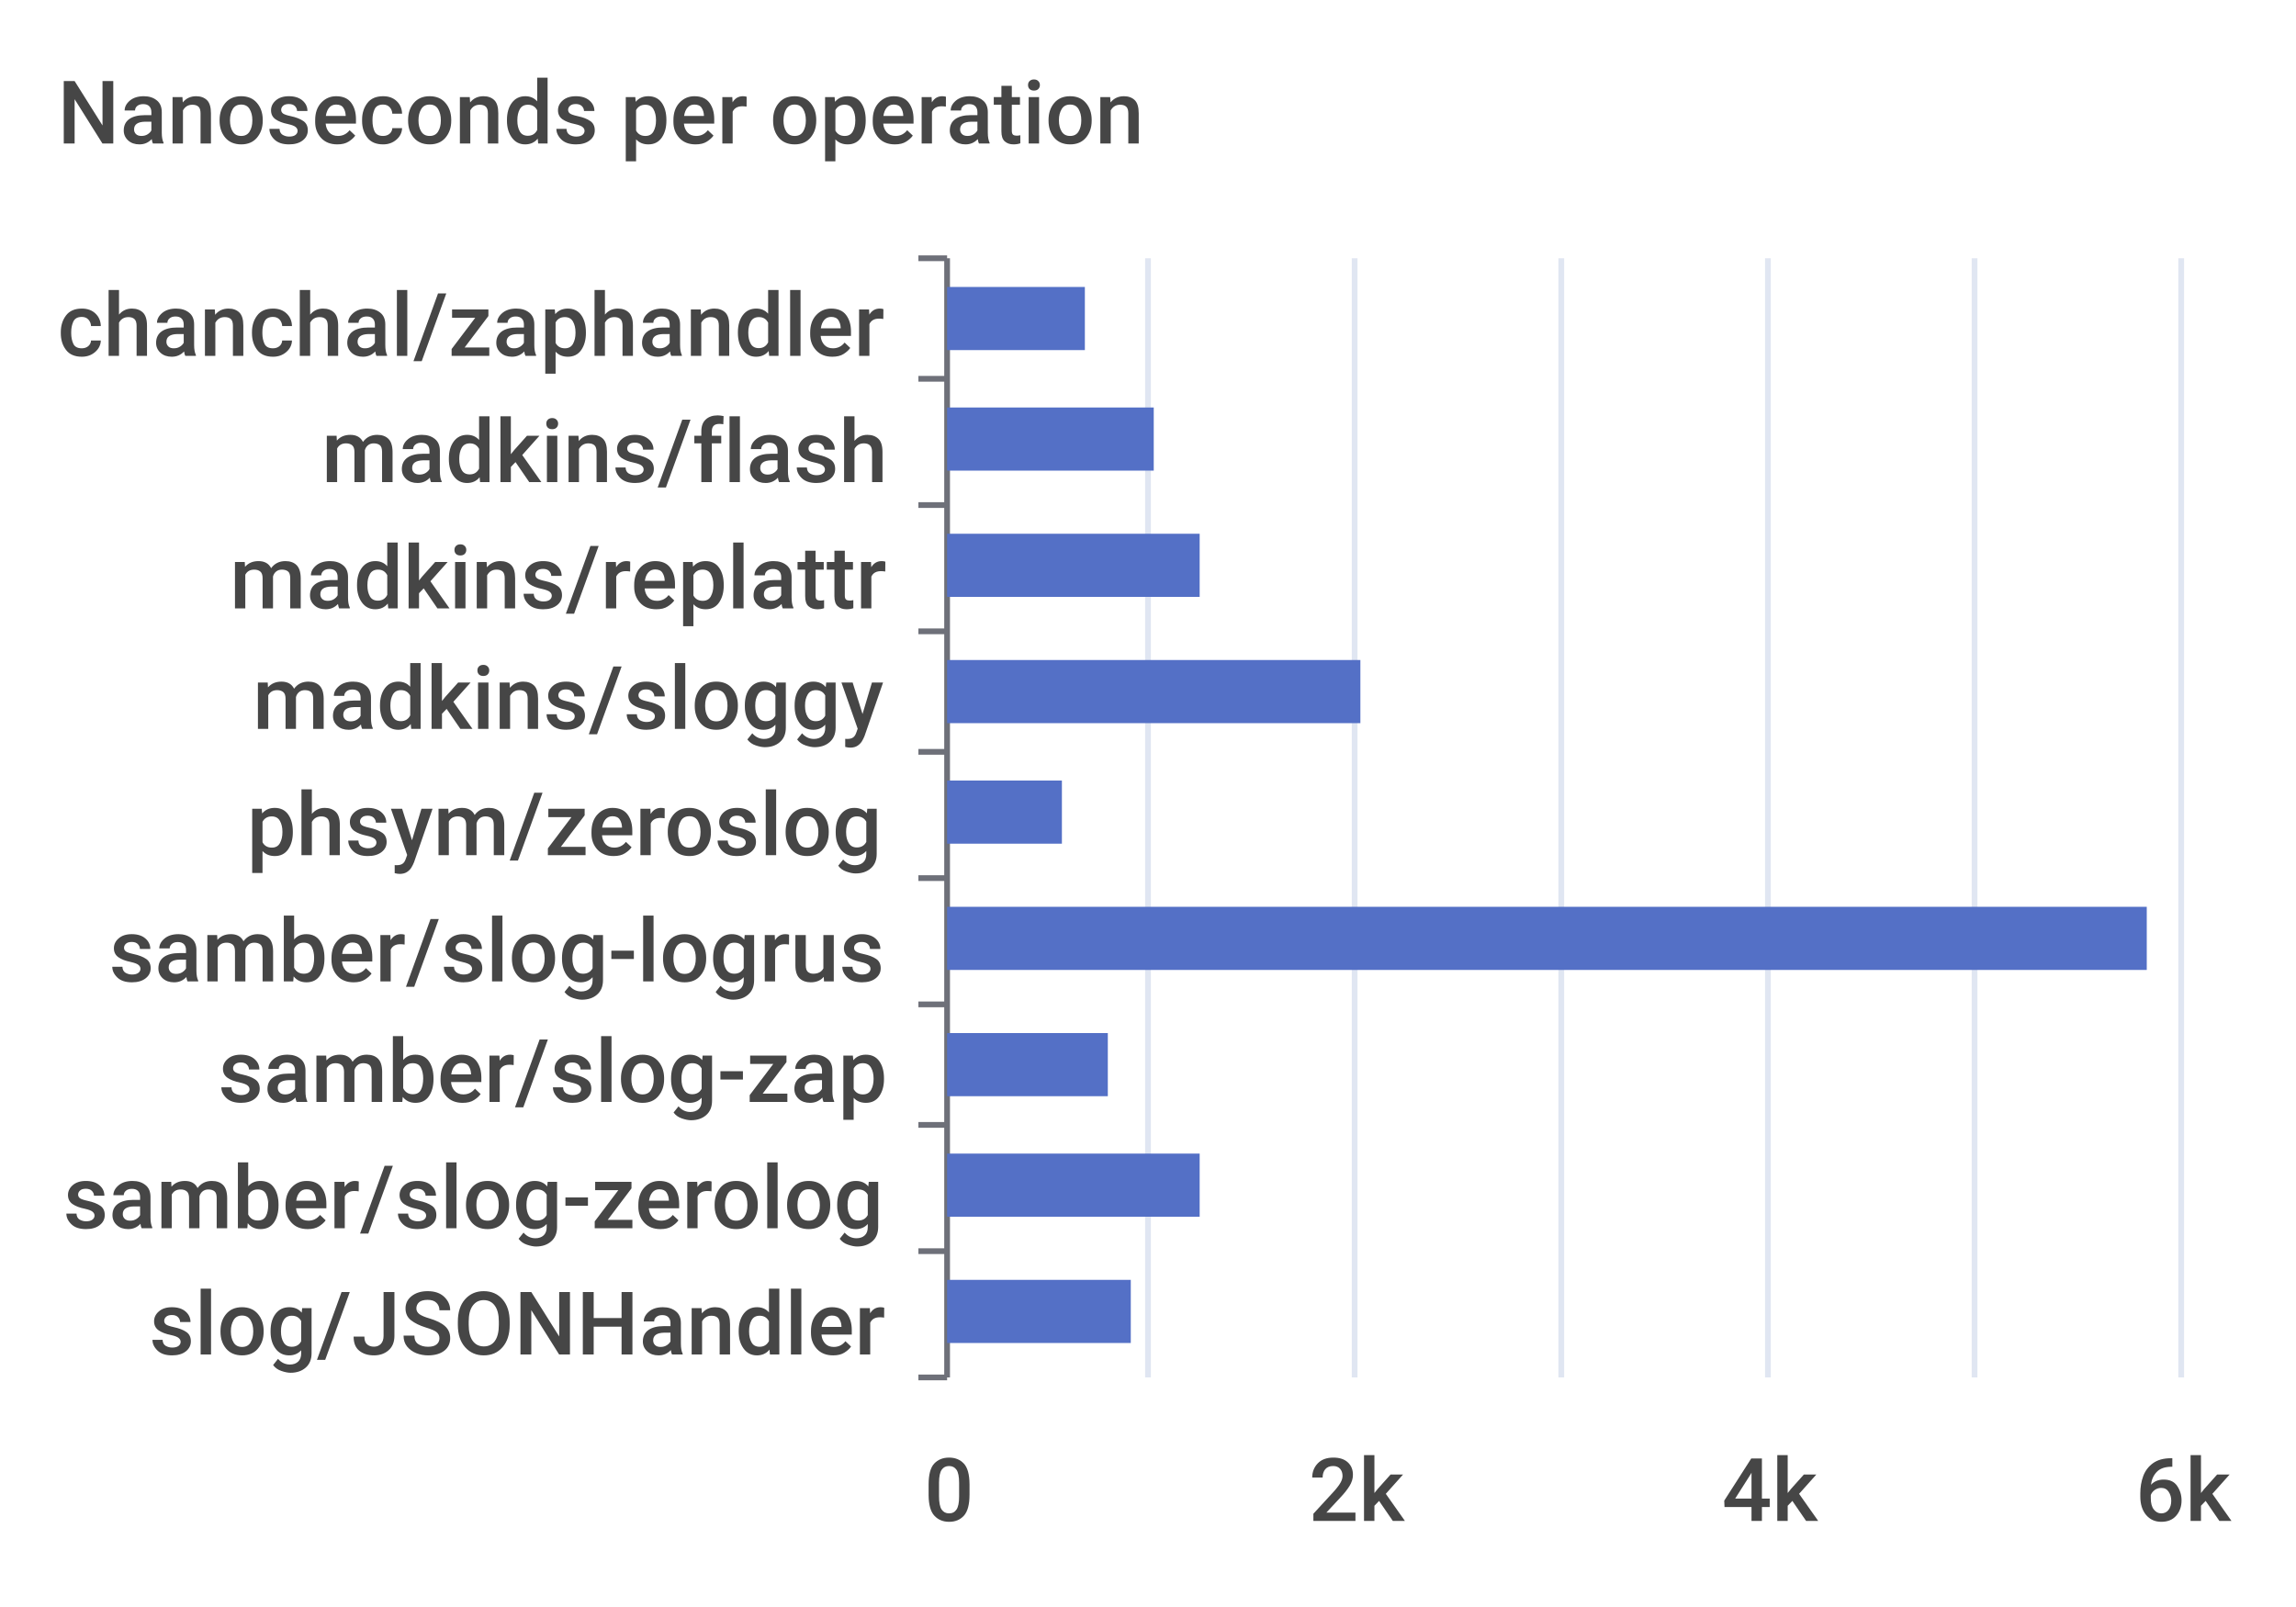
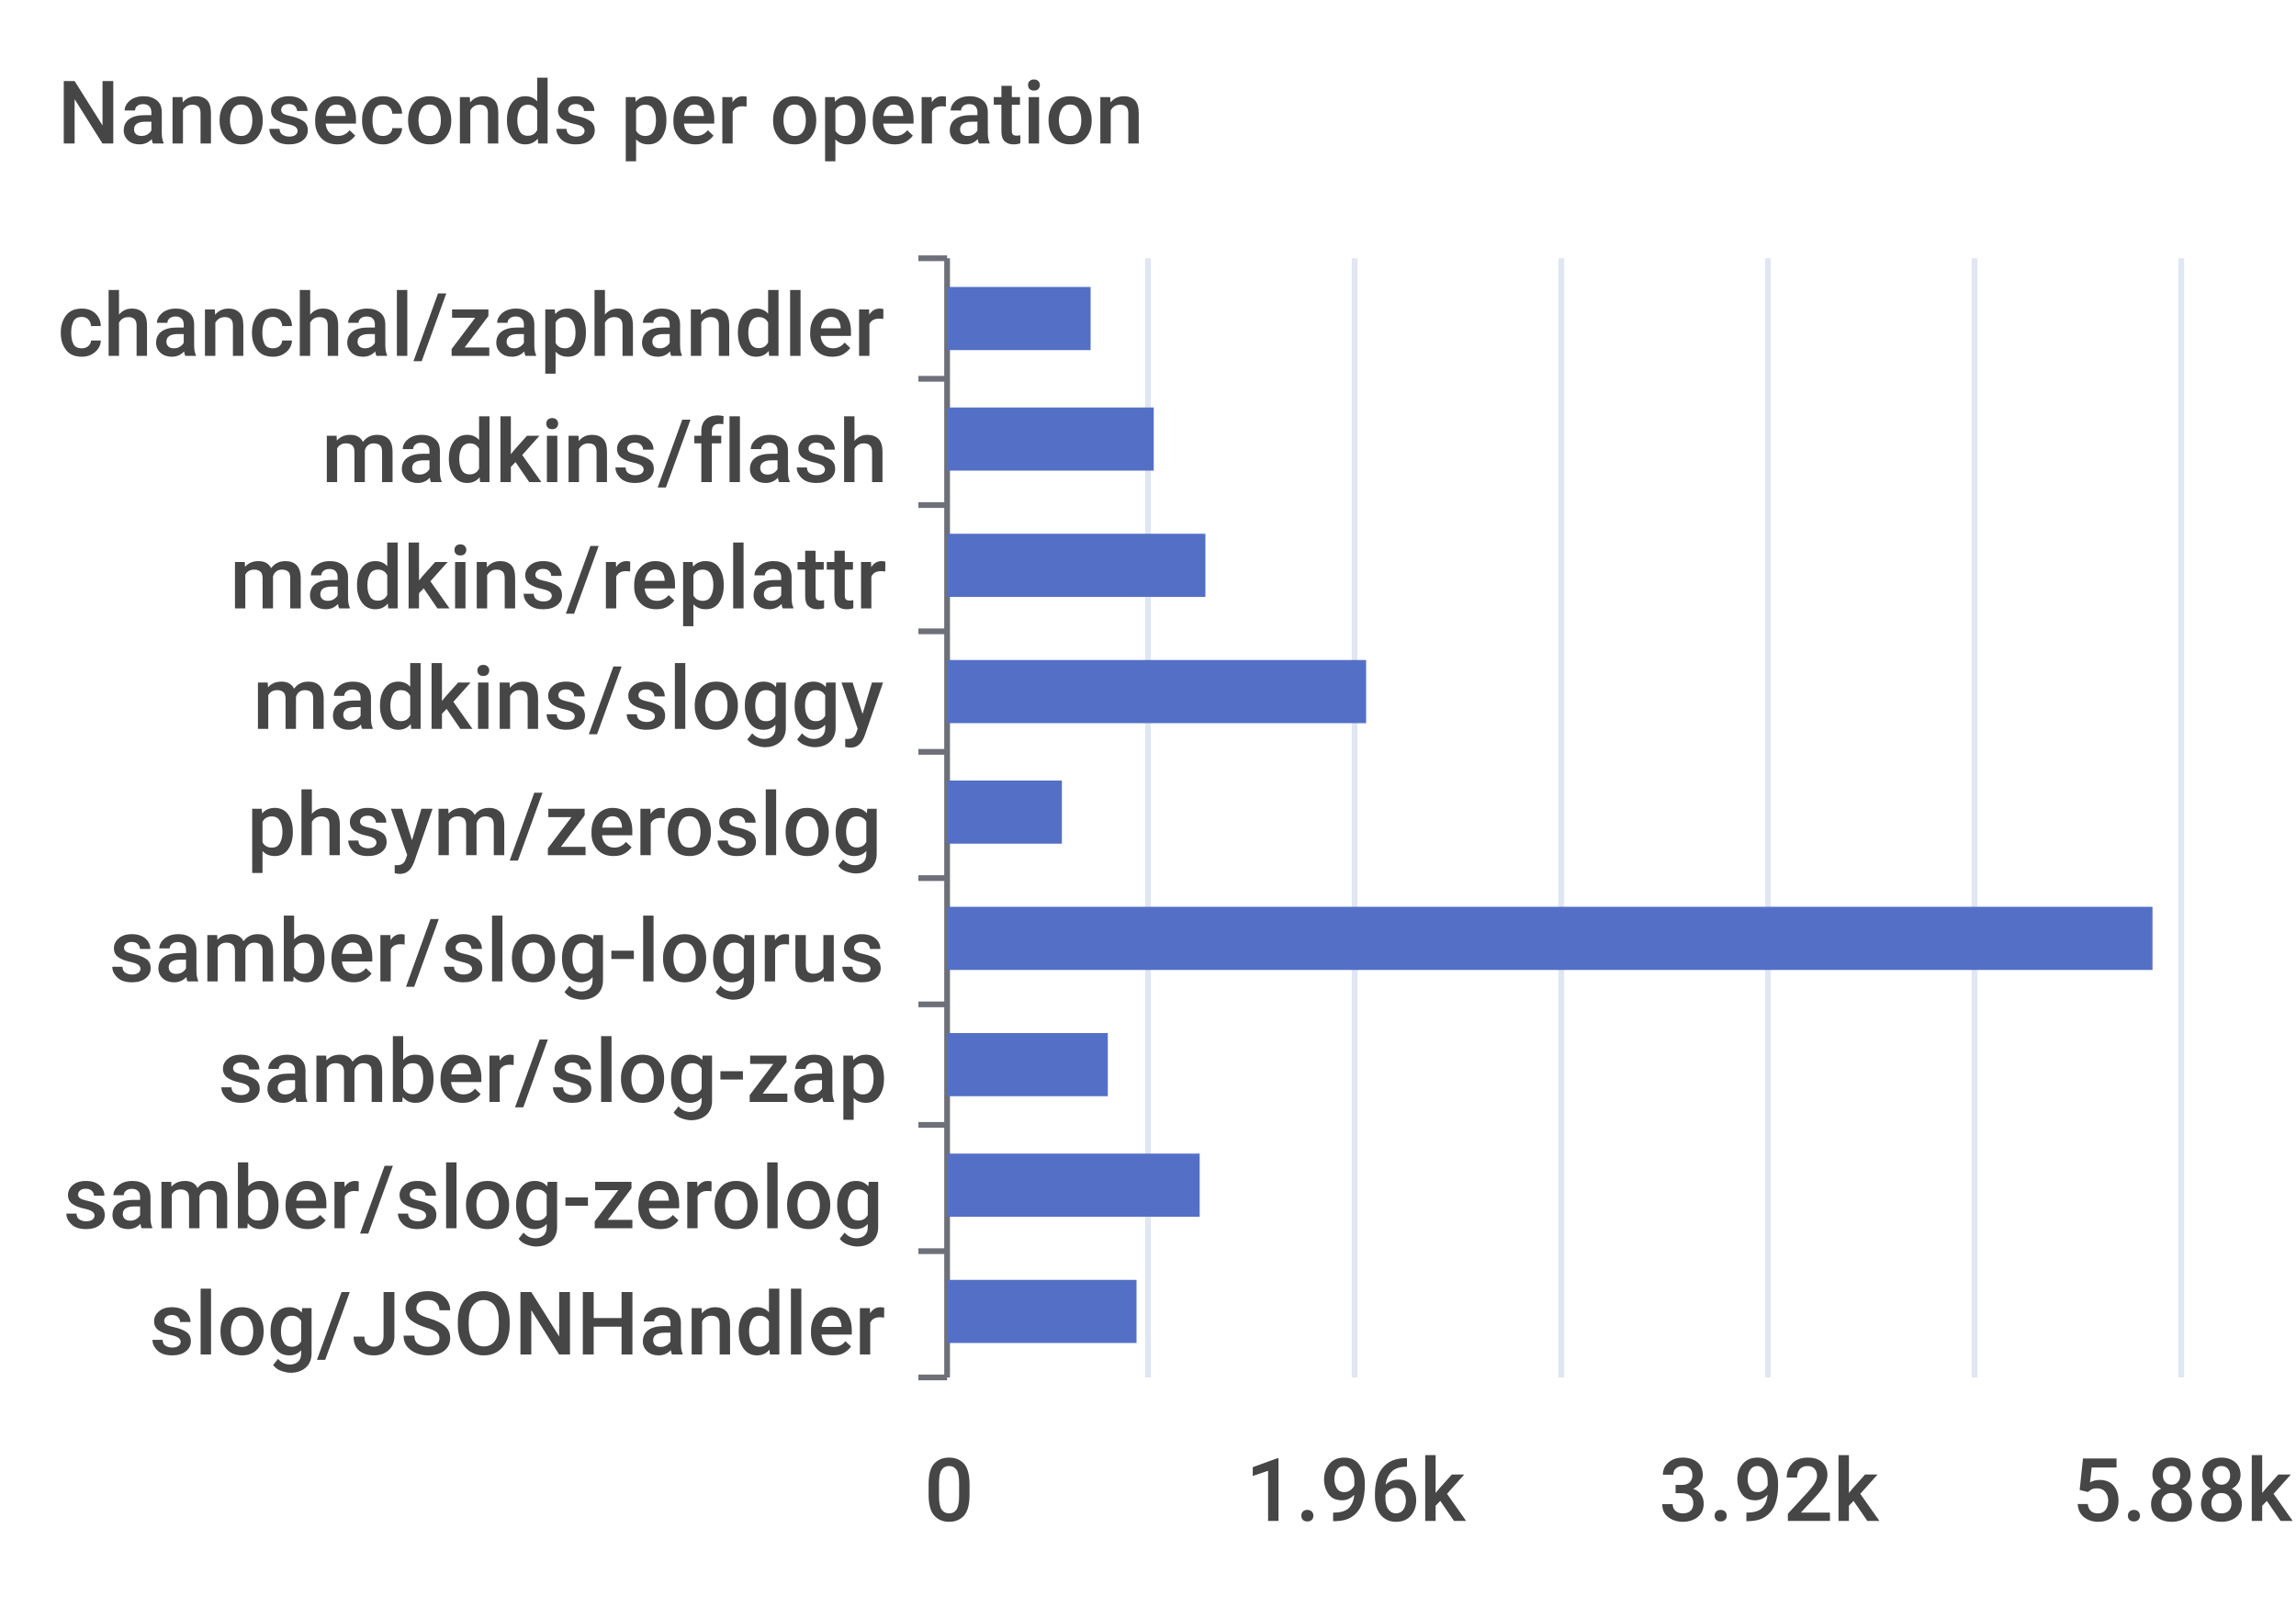
<svg xmlns="http://www.w3.org/2000/svg" width="400" height="280">\n<path d="M 0 0 L 400 0 L 400 280 L 0 280 L 0 0" style="stroke-width:0;stroke:none;fill:rgba(255,255,255,1.0)" />
  <text x="10" y="25" style="stroke-width:0;stroke:none;fill:rgba(70,70,70,1.0);font-size:15.3px;font-family:'Roboto Medium',sans-serif">Nanoseconds per operation</text>
  <path d="M 160 45 L 165 45" style="stroke-width:1;stroke:rgba(110,112,121,1.0);fill:none" />
  <path d="M 160 66 L 165 66" style="stroke-width:1;stroke:rgba(110,112,121,1.0);fill:none" />
  <path d="M 160 88 L 165 88" style="stroke-width:1;stroke:rgba(110,112,121,1.0);fill:none" />
  <path d="M 160 110 L 165 110" style="stroke-width:1;stroke:rgba(110,112,121,1.0);fill:none" />
  <path d="M 160 131 L 165 131" style="stroke-width:1;stroke:rgba(110,112,121,1.0);fill:none" />
  <path d="M 160 153 L 165 153" style="stroke-width:1;stroke:rgba(110,112,121,1.0);fill:none" />
  <path d="M 160 175 L 165 175" style="stroke-width:1;stroke:rgba(110,112,121,1.0);fill:none" />
  <path d="M 160 196 L 165 196" style="stroke-width:1;stroke:rgba(110,112,121,1.0);fill:none" />
  <path d="M 160 218 L 165 218" style="stroke-width:1;stroke:rgba(110,112,121,1.0);fill:none" />
  <path d="M 160 240 L 165 240" style="stroke-width:1;stroke:rgba(110,112,121,1.0);fill:none" />
  <path d="M 165 45 L 165 240" style="stroke-width:1;stroke:rgba(110,112,121,1.0);fill:none" />
  <text x="10" y="62" style="stroke-width:0;stroke:none;fill:rgba(70,70,70,1.0);font-size:15.3px;font-family:'Roboto Medium',sans-serif">chanchal/zaphandler</text>
  <text x="56" y="84" style="stroke-width:0;stroke:none;fill:rgba(70,70,70,1.0);font-size:15.3px;font-family:'Roboto Medium',sans-serif">madkins/flash</text>
  <text x="40" y="106" style="stroke-width:0;stroke:none;fill:rgba(70,70,70,1.0);font-size:15.3px;font-family:'Roboto Medium',sans-serif">madkins/replattr</text>
  <text x="44" y="127" style="stroke-width:0;stroke:none;fill:rgba(70,70,70,1.0);font-size:15.3px;font-family:'Roboto Medium',sans-serif">madkins/sloggy</text>
  <text x="43" y="149" style="stroke-width:0;stroke:none;fill:rgba(70,70,70,1.0);font-size:15.3px;font-family:'Roboto Medium',sans-serif">phsym/zeroslog</text>
  <text x="19" y="171" style="stroke-width:0;stroke:none;fill:rgba(70,70,70,1.0);font-size:15.3px;font-family:'Roboto Medium',sans-serif">samber/slog-logrus</text>
  <text x="38" y="192" style="stroke-width:0;stroke:none;fill:rgba(70,70,70,1.0);font-size:15.3px;font-family:'Roboto Medium',sans-serif">samber/slog-zap</text>
  <text x="11" y="214" style="stroke-width:0;stroke:none;fill:rgba(70,70,70,1.0);font-size:15.3px;font-family:'Roboto Medium',sans-serif">samber/slog-zerolog</text>
  <text x="26" y="236" style="stroke-width:0;stroke:none;fill:rgba(70,70,70,1.0);font-size:15.3px;font-family:'Roboto Medium',sans-serif">slog/JSONHandler</text>
  <text x="161" y="265" style="stroke-width:0;stroke:none;fill:rgba(70,70,70,1.0);font-size:15.3px;font-family:'Roboto Medium',sans-serif">0</text>
-   <text x="228" y="265" style="stroke-width:0;stroke:none;fill:rgba(70,70,70,1.0);font-size:15.3px;font-family:'Roboto Medium',sans-serif">2k</text>
-   <text x="300" y="265" style="stroke-width:0;stroke:none;fill:rgba(70,70,70,1.0);font-size:15.3px;font-family:'Roboto Medium',sans-serif">4k</text>
-   <text x="372" y="265" style="stroke-width:0;stroke:none;fill:rgba(70,70,70,1.0);font-size:15.3px;font-family:'Roboto Medium',sans-serif">6k</text>
+   <text x="217" y="265" style="stroke-width:0;stroke:none;fill:rgba(70,70,70,1.0);font-size:15.3px;font-family:'Roboto Medium',sans-serif">1.96k</text>
+   <text x="289" y="265" style="stroke-width:0;stroke:none;fill:rgba(70,70,70,1.0);font-size:15.3px;font-family:'Roboto Medium',sans-serif">3.92k</text>
+   <text x="361" y="265" style="stroke-width:0;stroke:none;fill:rgba(70,70,70,1.0);font-size:15.3px;font-family:'Roboto Medium',sans-serif">5.88k</text>
  <path d="M 200 45 L 200 240" style="stroke-width:1;stroke:rgba(224,230,242,1.0);fill:none" />
  <path d="M 236 45 L 236 240" style="stroke-width:1;stroke:rgba(224,230,242,1.0);fill:none" />
  <path d="M 272 45 L 272 240" style="stroke-width:1;stroke:rgba(224,230,242,1.0);fill:none" />
  <path d="M 308 45 L 308 240" style="stroke-width:1;stroke:rgba(224,230,242,1.0);fill:none" />
  <path d="M 344 45 L 344 240" style="stroke-width:1;stroke:rgba(224,230,242,1.0);fill:none" />
  <path d="M 380 45 L 380 240" style="stroke-width:1;stroke:rgba(224,230,242,1.0);fill:none" />
-   <path d="M 165 223 L 197 223 L 197 234 L 165 234 L 165 223" style="stroke-width:0;stroke:none;fill:rgba(84,112,198,1.0)" />
+   <path d="M 165 223 L 198 223 L 198 234 L 165 234 L 165 223" style="stroke-width:0;stroke:none;fill:rgba(84,112,198,1.0)" />
  <path d="M 165 201 L 209 201 L 209 212 L 165 212 L 165 201" style="stroke-width:0;stroke:none;fill:rgba(84,112,198,1.0)" />
  <path d="M 165 180 L 193 180 L 193 191 L 165 191 L 165 180" style="stroke-width:0;stroke:none;fill:rgba(84,112,198,1.0)" />
-   <path d="M 165 158 L 374 158 L 374 169 L 165 169 L 165 158" style="stroke-width:0;stroke:none;fill:rgba(84,112,198,1.0)" />
+   <path d="M 165 158 L 375 158 L 375 169 L 165 169 L 165 158" style="stroke-width:0;stroke:none;fill:rgba(84,112,198,1.0)" />
  <path d="M 165 136 L 185 136 L 185 147 L 165 147 L 165 136" style="stroke-width:0;stroke:none;fill:rgba(84,112,198,1.0)" />
-   <path d="M 165 115 L 237 115 L 237 126 L 165 126 L 165 115" style="stroke-width:0;stroke:none;fill:rgba(84,112,198,1.0)" />
-   <path d="M 165 93 L 209 93 L 209 104 L 165 104 L 165 93" style="stroke-width:0;stroke:none;fill:rgba(84,112,198,1.0)" />
+   <path d="M 165 115 L 238 115 L 238 126 L 165 126 L 165 115" style="stroke-width:0;stroke:none;fill:rgba(84,112,198,1.0)" />
+   <path d="M 165 93 L 210 93 L 210 104 L 165 104 L 165 93" style="stroke-width:0;stroke:none;fill:rgba(84,112,198,1.0)" />
  <path d="M 165 71 L 201 71 L 201 82 L 165 82 L 165 71" style="stroke-width:0;stroke:none;fill:rgba(84,112,198,1.0)" />
-   <path d="M 165 50 L 189 50 L 189 61 L 165 61 L 165 50" style="stroke-width:0;stroke:none;fill:rgba(84,112,198,1.0)" />
+   <path d="M 165 50 L 190 50 L 190 61 L 165 61 L 165 50" style="stroke-width:0;stroke:none;fill:rgba(84,112,198,1.0)" />
</svg>
